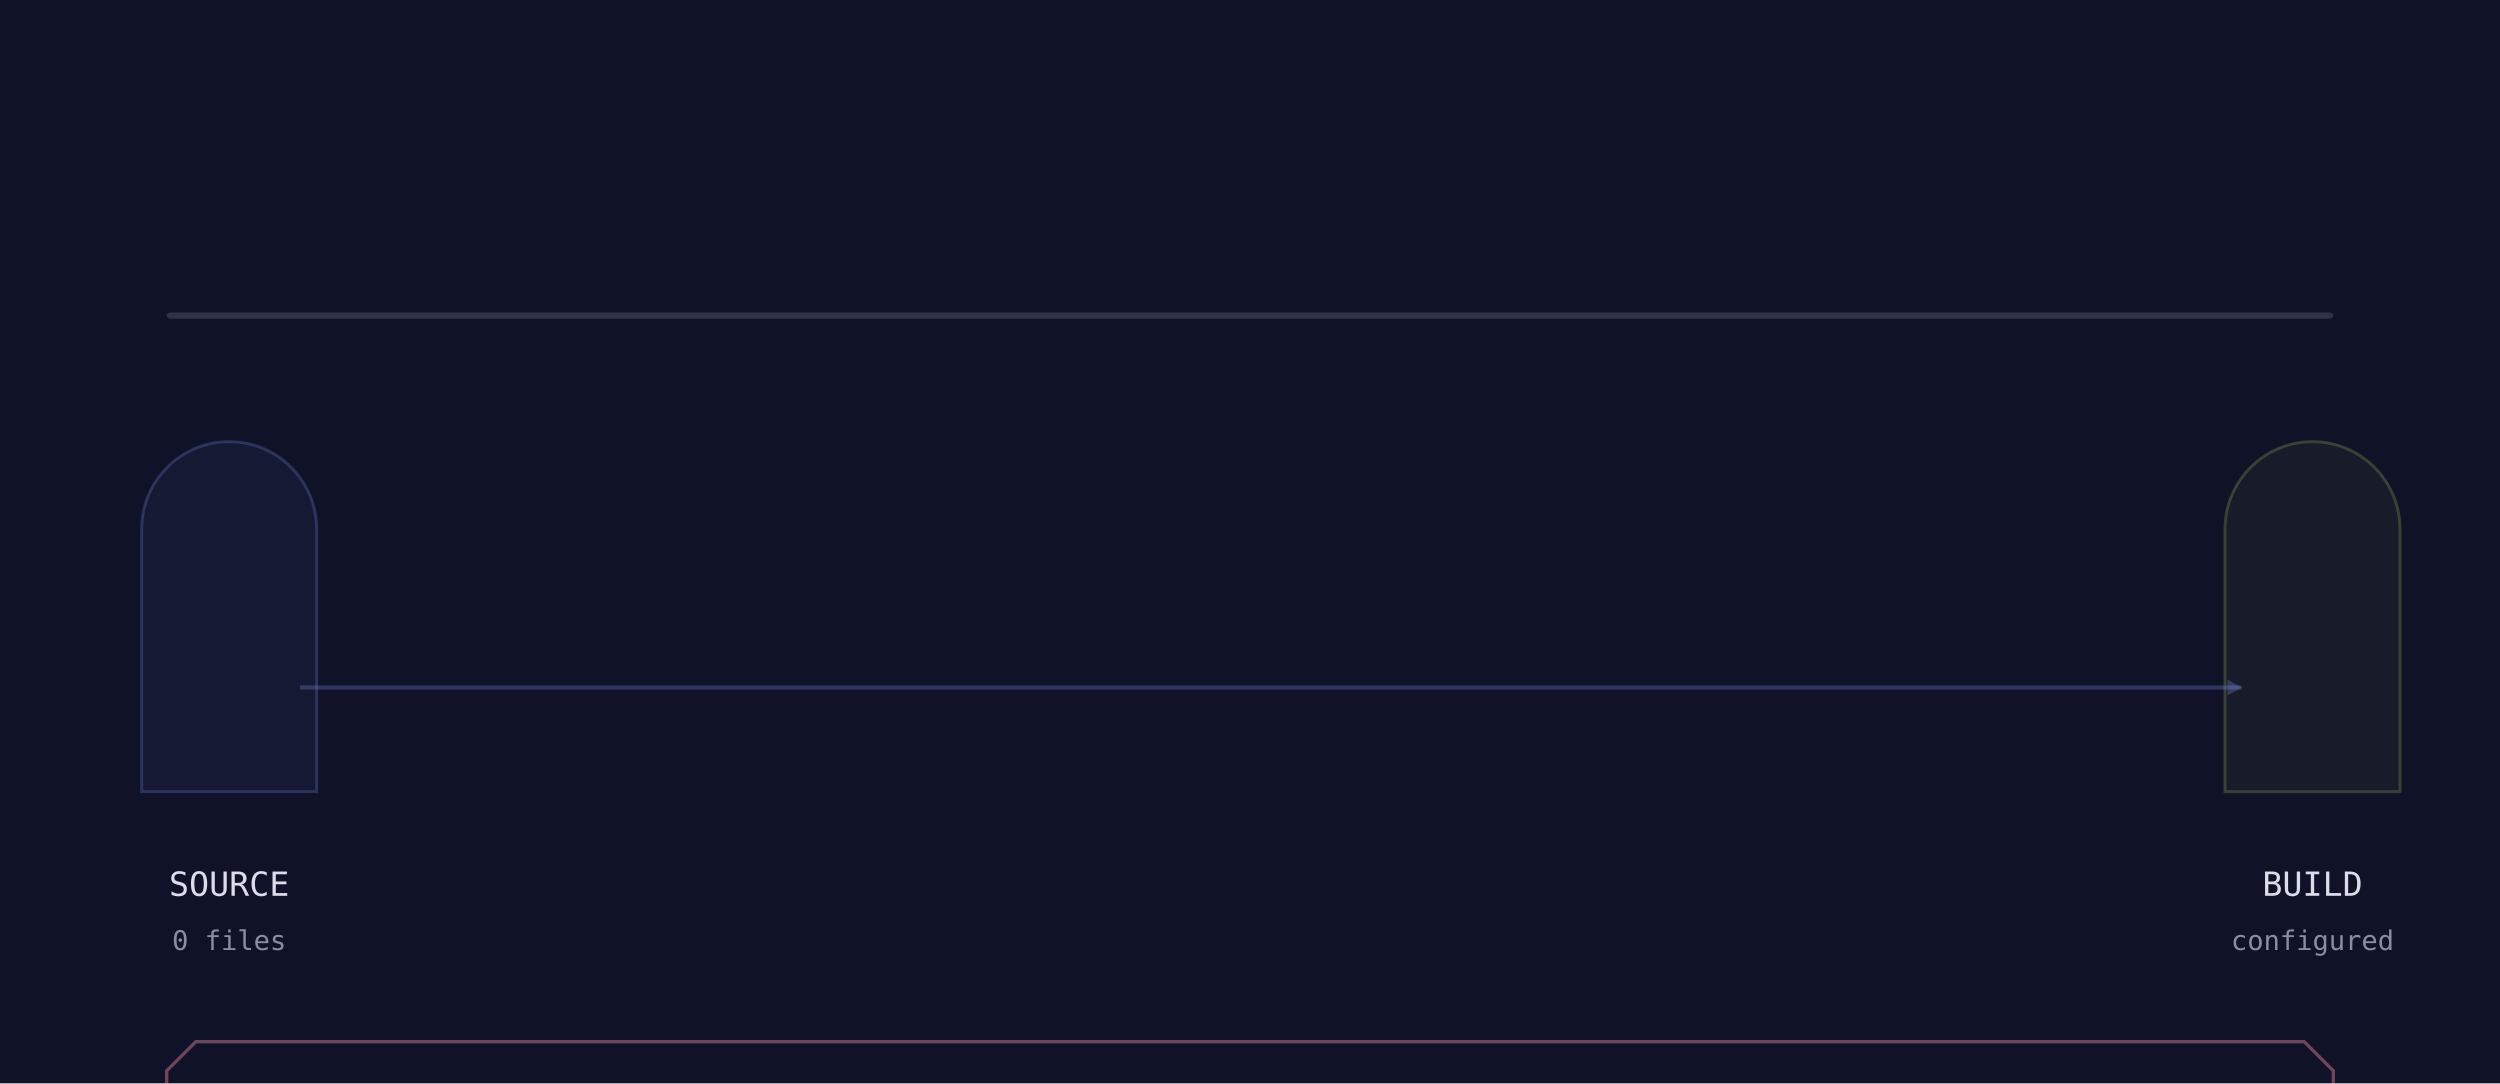
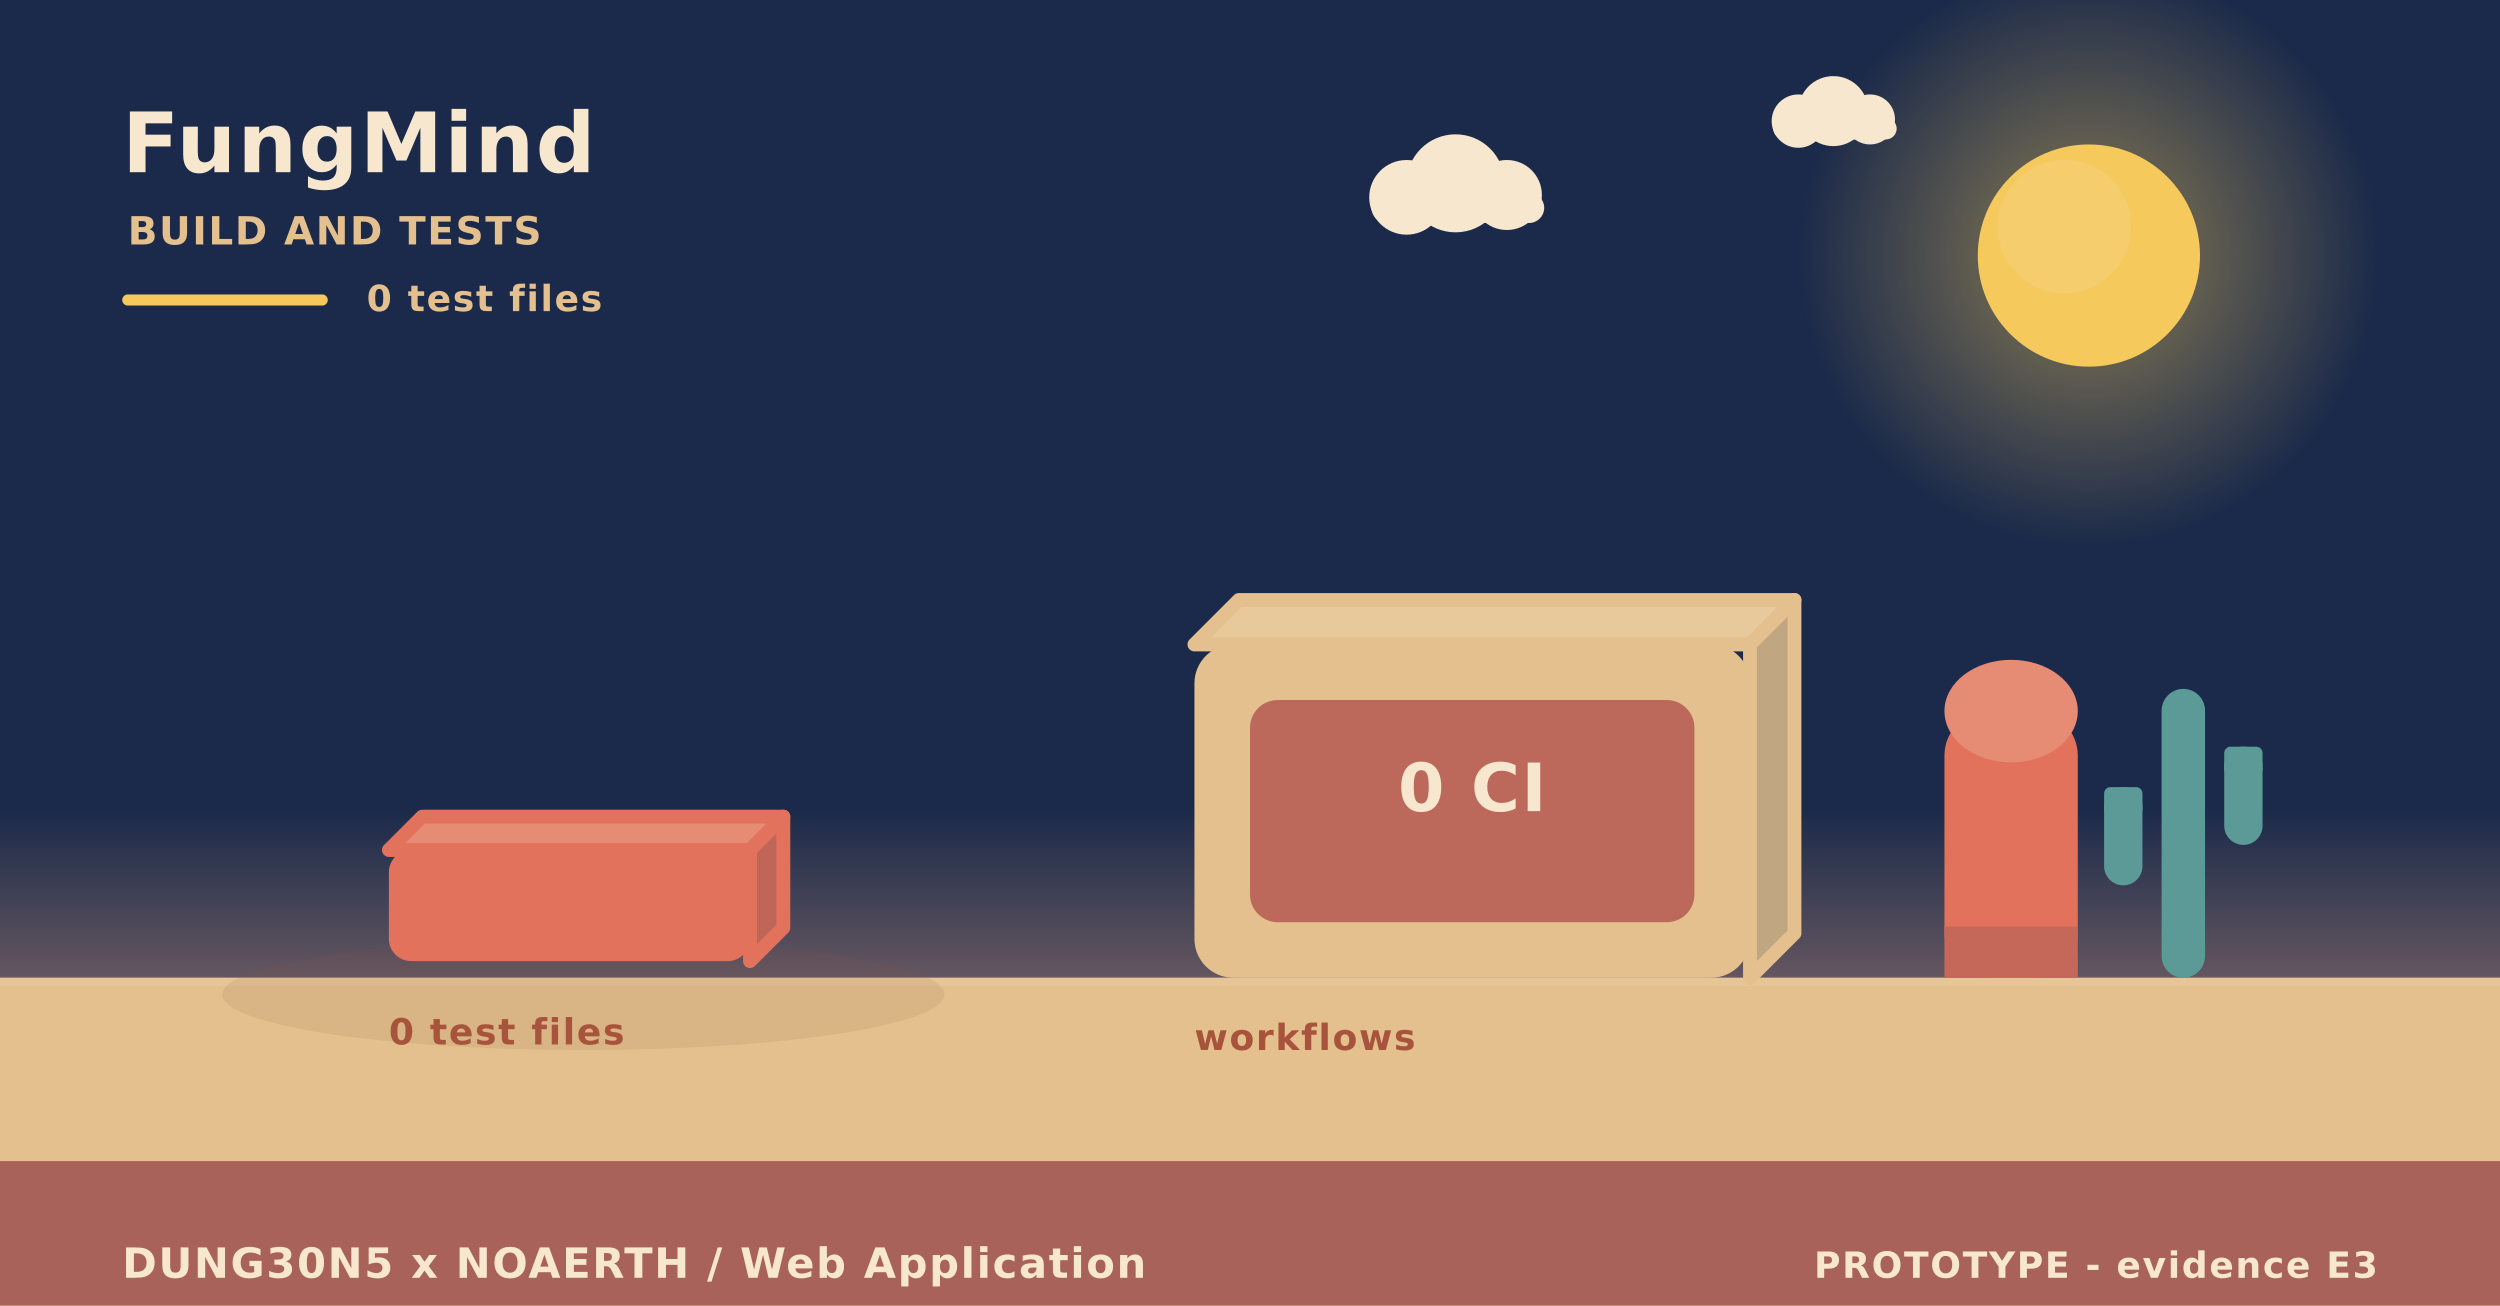
- <svg xmlns="http://www.w3.org/2000/svg" viewBox="0 0 1200 520" width="1200" height="520" role="img" aria-label="FungMind build evidence">
-   <rect width="1200" height="520" fill="#101228" />
-   <defs>
-     <linearGradient id="gb" x1="0" y1="0" x2="1" y2="1">
-       <stop offset="0%" stop-color="#8093f1" />
-       <stop offset="100%" stop-color="#a7c957" />
-     </linearGradient>
-   </defs>
-   <rect x="80.00" y="150.00" width="1040.00" height="3.00" rx="2.00" fill="rgba(242,242,255,0.140)" opacity="1.00" />
-   <path d="M68.00,380.00 L68.00,254.00 A42.00,42.00 0 0 1 152.00,254.00 L152.00,380.00 Z" fill="rgba(128,147,241,0.100)" opacity="0.55" stroke="rgba(128,147,241,0.450)" stroke-width="1.4" />
-   <polygon points="-192.26,189.00 -136.83,221.00 -136.83,157.00 -192.26,125.00" fill="#945363" opacity="0.95" />
-   <polygon points="-247.68,221.00 -192.26,253.00 -192.26,189.00 -247.68,157.00" fill="#829d44" opacity="0.95" />
-   <polygon points="-192.26,125.00 -136.83,157.00 -192.26,189.00 -247.68,157.00" fill="#8093f1" opacity="0.95" />
-   <text x="110" y="430" font-family="ui-monospace,Menlo,monospace" font-size="16" fill="rgba(242,242,255,0.900)" text-anchor="middle">SOURCE</text>
-   <text x="110" y="456" font-family="ui-monospace,Menlo,monospace" font-size="13" fill="rgba(242,242,255,0.550)" text-anchor="middle">0 files</text>
-   <path d="M1068.00,380.00 L1068.00,254.00 A42.00,42.00 0 0 1 1152.00,254.00 L1152.00,380.00 Z" fill="rgba(167,201,87,0.100)" opacity="0.55" stroke="rgba(167,201,87,0.450)" stroke-width="1.4" />
-   <polygon points="673.77,689.00 729.19,721.00 729.19,657.00 673.77,625.00" fill="#945363" opacity="0.95" />
-   <polygon points="618.34,721.00 673.77,753.00 673.77,689.00 618.34,657.00" fill="#829d44" opacity="0.95" />
-   <polygon points="673.77,625.00 729.19,657.00 673.77,689.00 618.34,657.00" fill="#a7c957" opacity="0.95" />
-   <text x="1110" y="430" font-family="ui-monospace,Menlo,monospace" font-size="16" fill="rgba(242,242,255,0.900)" text-anchor="middle">BUILD</text>
-   <text x="1110" y="456" font-family="ui-monospace,Menlo,monospace" font-size="13" fill="rgba(242,242,255,0.550)" text-anchor="middle">configured</text>
-   <line x1="144.00" y1="330.00" x2="1076.00" y2="330.00" stroke="rgba(128,147,241,0.500)" stroke-width="2.00" opacity="0.55" />
-   <polygon points="1076.00,330.00 1069.20,326.20 1069.20,333.80" fill="rgba(128,147,241,0.500)" opacity="0.55" />
-   <path d="M94.00,500.00 H1106.00 L1120.00,514.00 V546.00 L1106.00,560.00 H94.00 L80.00,546.00 V514.00 Z" fill="none" stroke="rgba(255,143,171,0.500)" stroke-width="1.60" opacity="0.80" />
-   <text x="600" y="536" font-family="ui-monospace,Menlo,monospace" font-size="16" fill="rgba(255,143,171,0.950)" text-anchor="middle">no test suite present in this repository — shown as measured, not implied</text>
+ <svg xmlns="http://www.w3.org/2000/svg" width="900" height="470" viewBox="0 0 900 470" role="img" aria-label="FungMind - how it is verified">
+   <linearGradient id="skyb" x1="0" y1="0" x2="0" y2="1">
+     <stop offset="0" stop-color="#1b2a4a" />
+     <stop offset="0.62" stop-color="#1b2a4a" />
+     <stop offset="1" stop-color="#f3ad8a" />
+   </linearGradient>
+   <rect width="900" height="470" fill="url(#skyb)" />
+   <radialGradient id="sunb">
+     <stop offset="0.35" stop-color="#f5c95c" stop-opacity="0.34" />
+     <stop offset="1" stop-color="#f5c95c" stop-opacity="0" />
+   </radialGradient>
+   <circle cx="752" cy="92" r="104" fill="url(#sunb)" />
+   <circle cx="752" cy="92" r="40" fill="#f5c95c" />
+   <circle cx="743.2" cy="81.6" r="24" fill="#f5d27e" opacity="0.5" />
+   <g>
+     <circle cx="524" cy="66" r="17.64" fill="#f6e7ce" />
+     <circle cx="506.36" cy="71.04" r="13.44" fill="#f6e7ce" />
+     <circle cx="542.48" cy="70.2" r="12.6" fill="#f6e7ce" />
+     <rect x="493.76" y="69.36" width="62.16" height="10.92" rx="5.46" fill="#f6e7ce" />
+   </g>
+   <g>
+     <circle cx="660" cy="40" r="12.6" fill="#f6e7ce" />
+     <circle cx="647.4" cy="43.6" r="9.6" fill="#f6e7ce" />
+     <circle cx="673.2" cy="43" r="9" fill="#f6e7ce" />
+     <rect x="638.4" y="42.4" width="44.4" height="7.8" rx="3.9" fill="#f6e7ce" />
+   </g>
+   <rect x="0" y="352" width="900" height="118" fill="#e3c08d" />
+   <rect x="0" y="352" width="900" height="3" fill="#e6c596" />
+   <text x="44" y="62" font-family="Verdana,DejaVu Sans,sans-serif" font-size="30" font-weight="700" letter-spacing="0.6" fill="#f6e7ce" text-anchor="start">FungMind</text>
+   <text x="46" y="88" font-family="Verdana,DejaVu Sans,sans-serif" font-size="14" font-weight="700" letter-spacing="0.6" fill="#e3c08d" text-anchor="start">BUILD AND TESTS</text>
+   <rect x="44" y="106" width="74" height="4" rx="2" fill="#f5c95c" />
+   <text x="132" y="112" font-family="Verdana,DejaVu Sans,sans-serif" font-size="13" font-weight="700" letter-spacing="0.6" fill="#e3c08d" text-anchor="start">0 test files</text>
+   <ellipse cx="210" cy="358" rx="130" ry="20" fill="rgba(138,90,68,0.11)" />
+   <path d="M140,306 L270,306 L282,294 L152,294 Z" fill="#e68c74" stroke="#e2725b" stroke-width="5" stroke-linejoin="round" />
+   <path d="M270,306 L282,294 L282,334 L270,346 Z" fill="#c06658" stroke="#e2725b" stroke-width="5" stroke-linejoin="round" />
+   <rect x="140" y="306" width="130" height="40" rx="8" fill="#e2725b" />
+   <text x="140" y="376" font-family="Verdana,DejaVu Sans,sans-serif" font-size="13" font-weight="700" letter-spacing="0.6" fill="#a8543c" text-anchor="start">0 test files</text>
+   <path d="M430,232 L630,232 L646,216 L446,216 Z" fill="#e7c99b" stroke="#e3c08d" stroke-width="5" stroke-linejoin="round" />
+   <path d="M630,232 L646,216 L646,336 L630,352 Z" fill="#c1a682" stroke="#e3c08d" stroke-width="5" stroke-linejoin="round" />
+   <rect x="430" y="232" width="200" height="120" rx="14" fill="#e3c08d" />
+   <rect x="450" y="252" width="160" height="80" rx="10" fill="#ba6458" opacity="0.94" />
+   <text x="530" y="292" font-family="Verdana,DejaVu Sans,sans-serif" font-size="24" font-weight="700" letter-spacing="0.6" fill="#f6e7ce" text-anchor="middle">0 CI</text>
+   <text x="430" y="378" font-family="Verdana,DejaVu Sans,sans-serif" font-size="13" font-weight="700" letter-spacing="0.6" fill="#a8543c" text-anchor="start">workflows</text>
+   <rect x="700" y="256" width="48" height="96" rx="16" fill="#e2725b" />
+   <ellipse cx="724" cy="256" rx="24" ry="18.46" fill="#e68c74" />
+   <rect x="700" y="333.54" width="48" height="18.46" fill="#c66859" />
+   <rect x="778.18" y="248" width="15.64" height="104" rx="7.82" fill="#5b9a97" />
+   <rect x="757.48" y="283.36" width="13.8" height="35.36" rx="6.9" fill="#5b9a97" />
+   <rect x="757.48" y="283.36" width="13.8" height="10.4" rx="2.3" fill="#5b9a97" />
+   <rect x="800.72" y="268.8" width="13.8" height="35.36" rx="6.9" fill="#5b9a97" />
+   <rect x="800.72" y="268.8" width="13.8" height="10.4" rx="2.3" fill="#5b9a97" />
+   <rect x="0" y="418" width="900" height="52" rx="0" fill="#a65c56" opacity="0.94" />
+   <text x="44" y="460" font-family="Verdana,DejaVu Sans,sans-serif" font-size="15" font-weight="700" letter-spacing="0.6" fill="#f6e7ce" text-anchor="start">DUNG30N5 x NOAERTH  /  Web Application</text>
+   <text x="856" y="460" font-family="Verdana,DejaVu Sans,sans-serif" font-size="13" font-weight="700" letter-spacing="0.6" fill="#f6e7ce" text-anchor="end">PROTOTYPE  -  evidence E3</text>
</svg>
